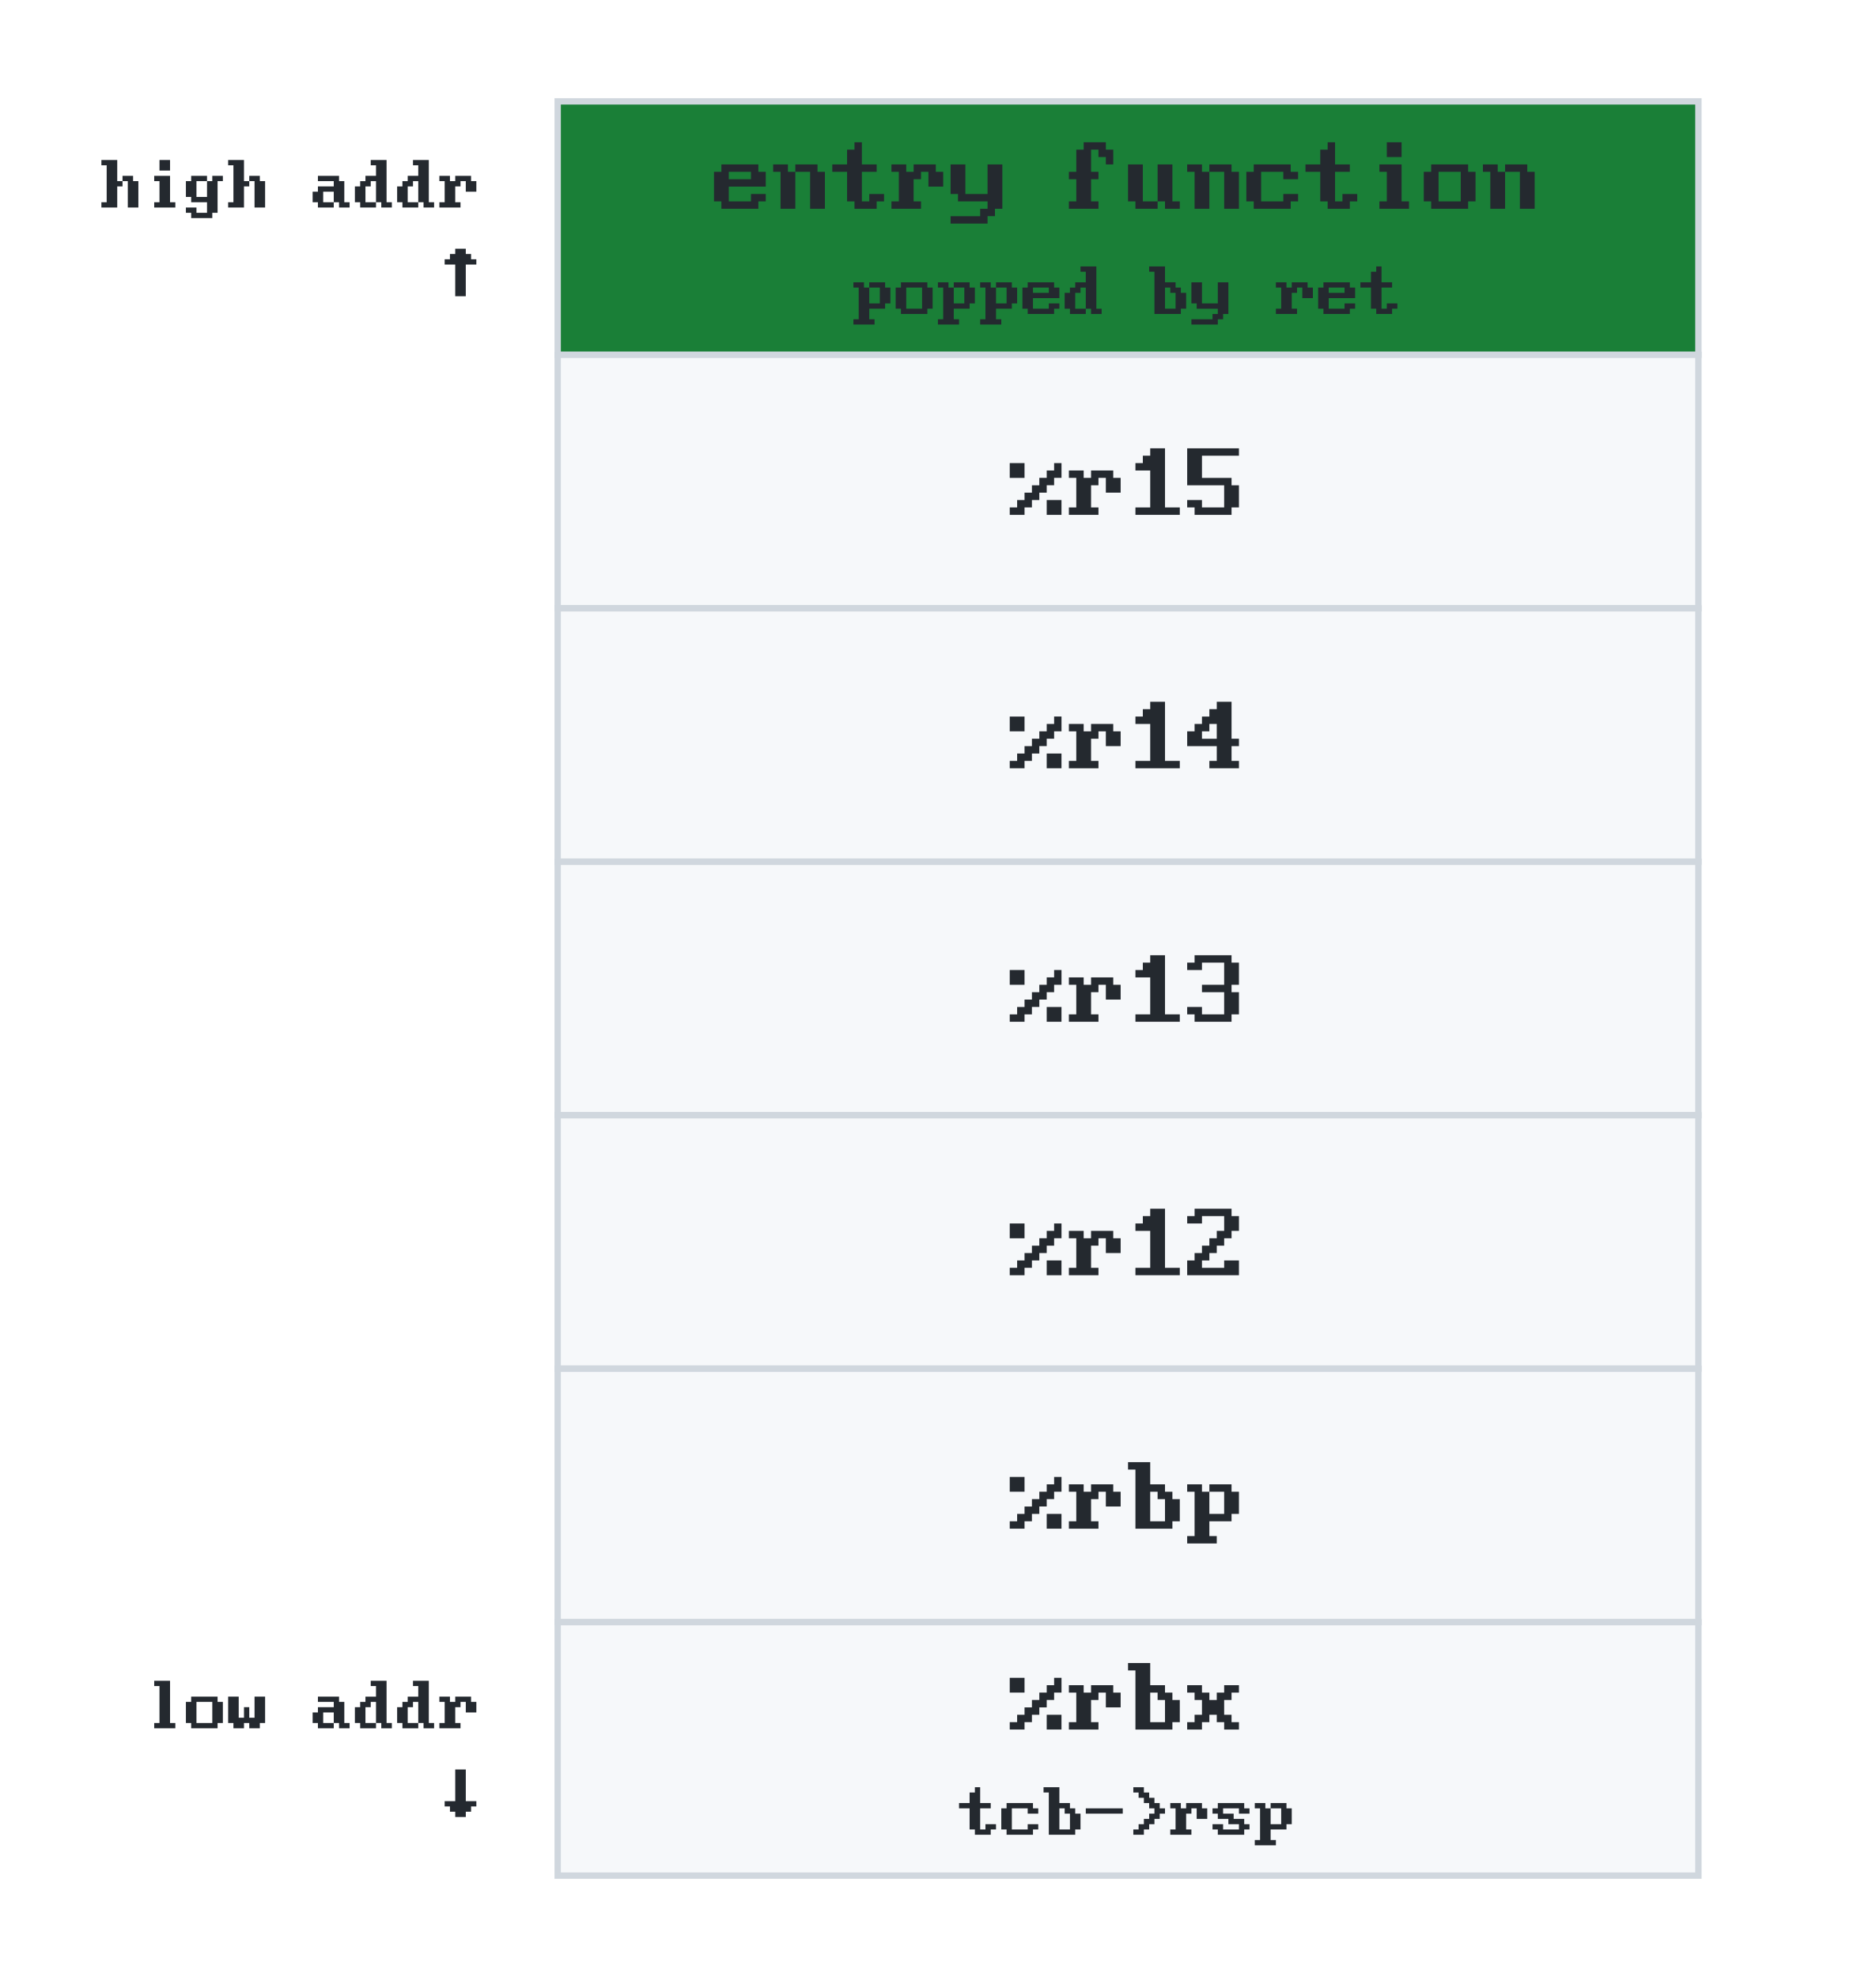
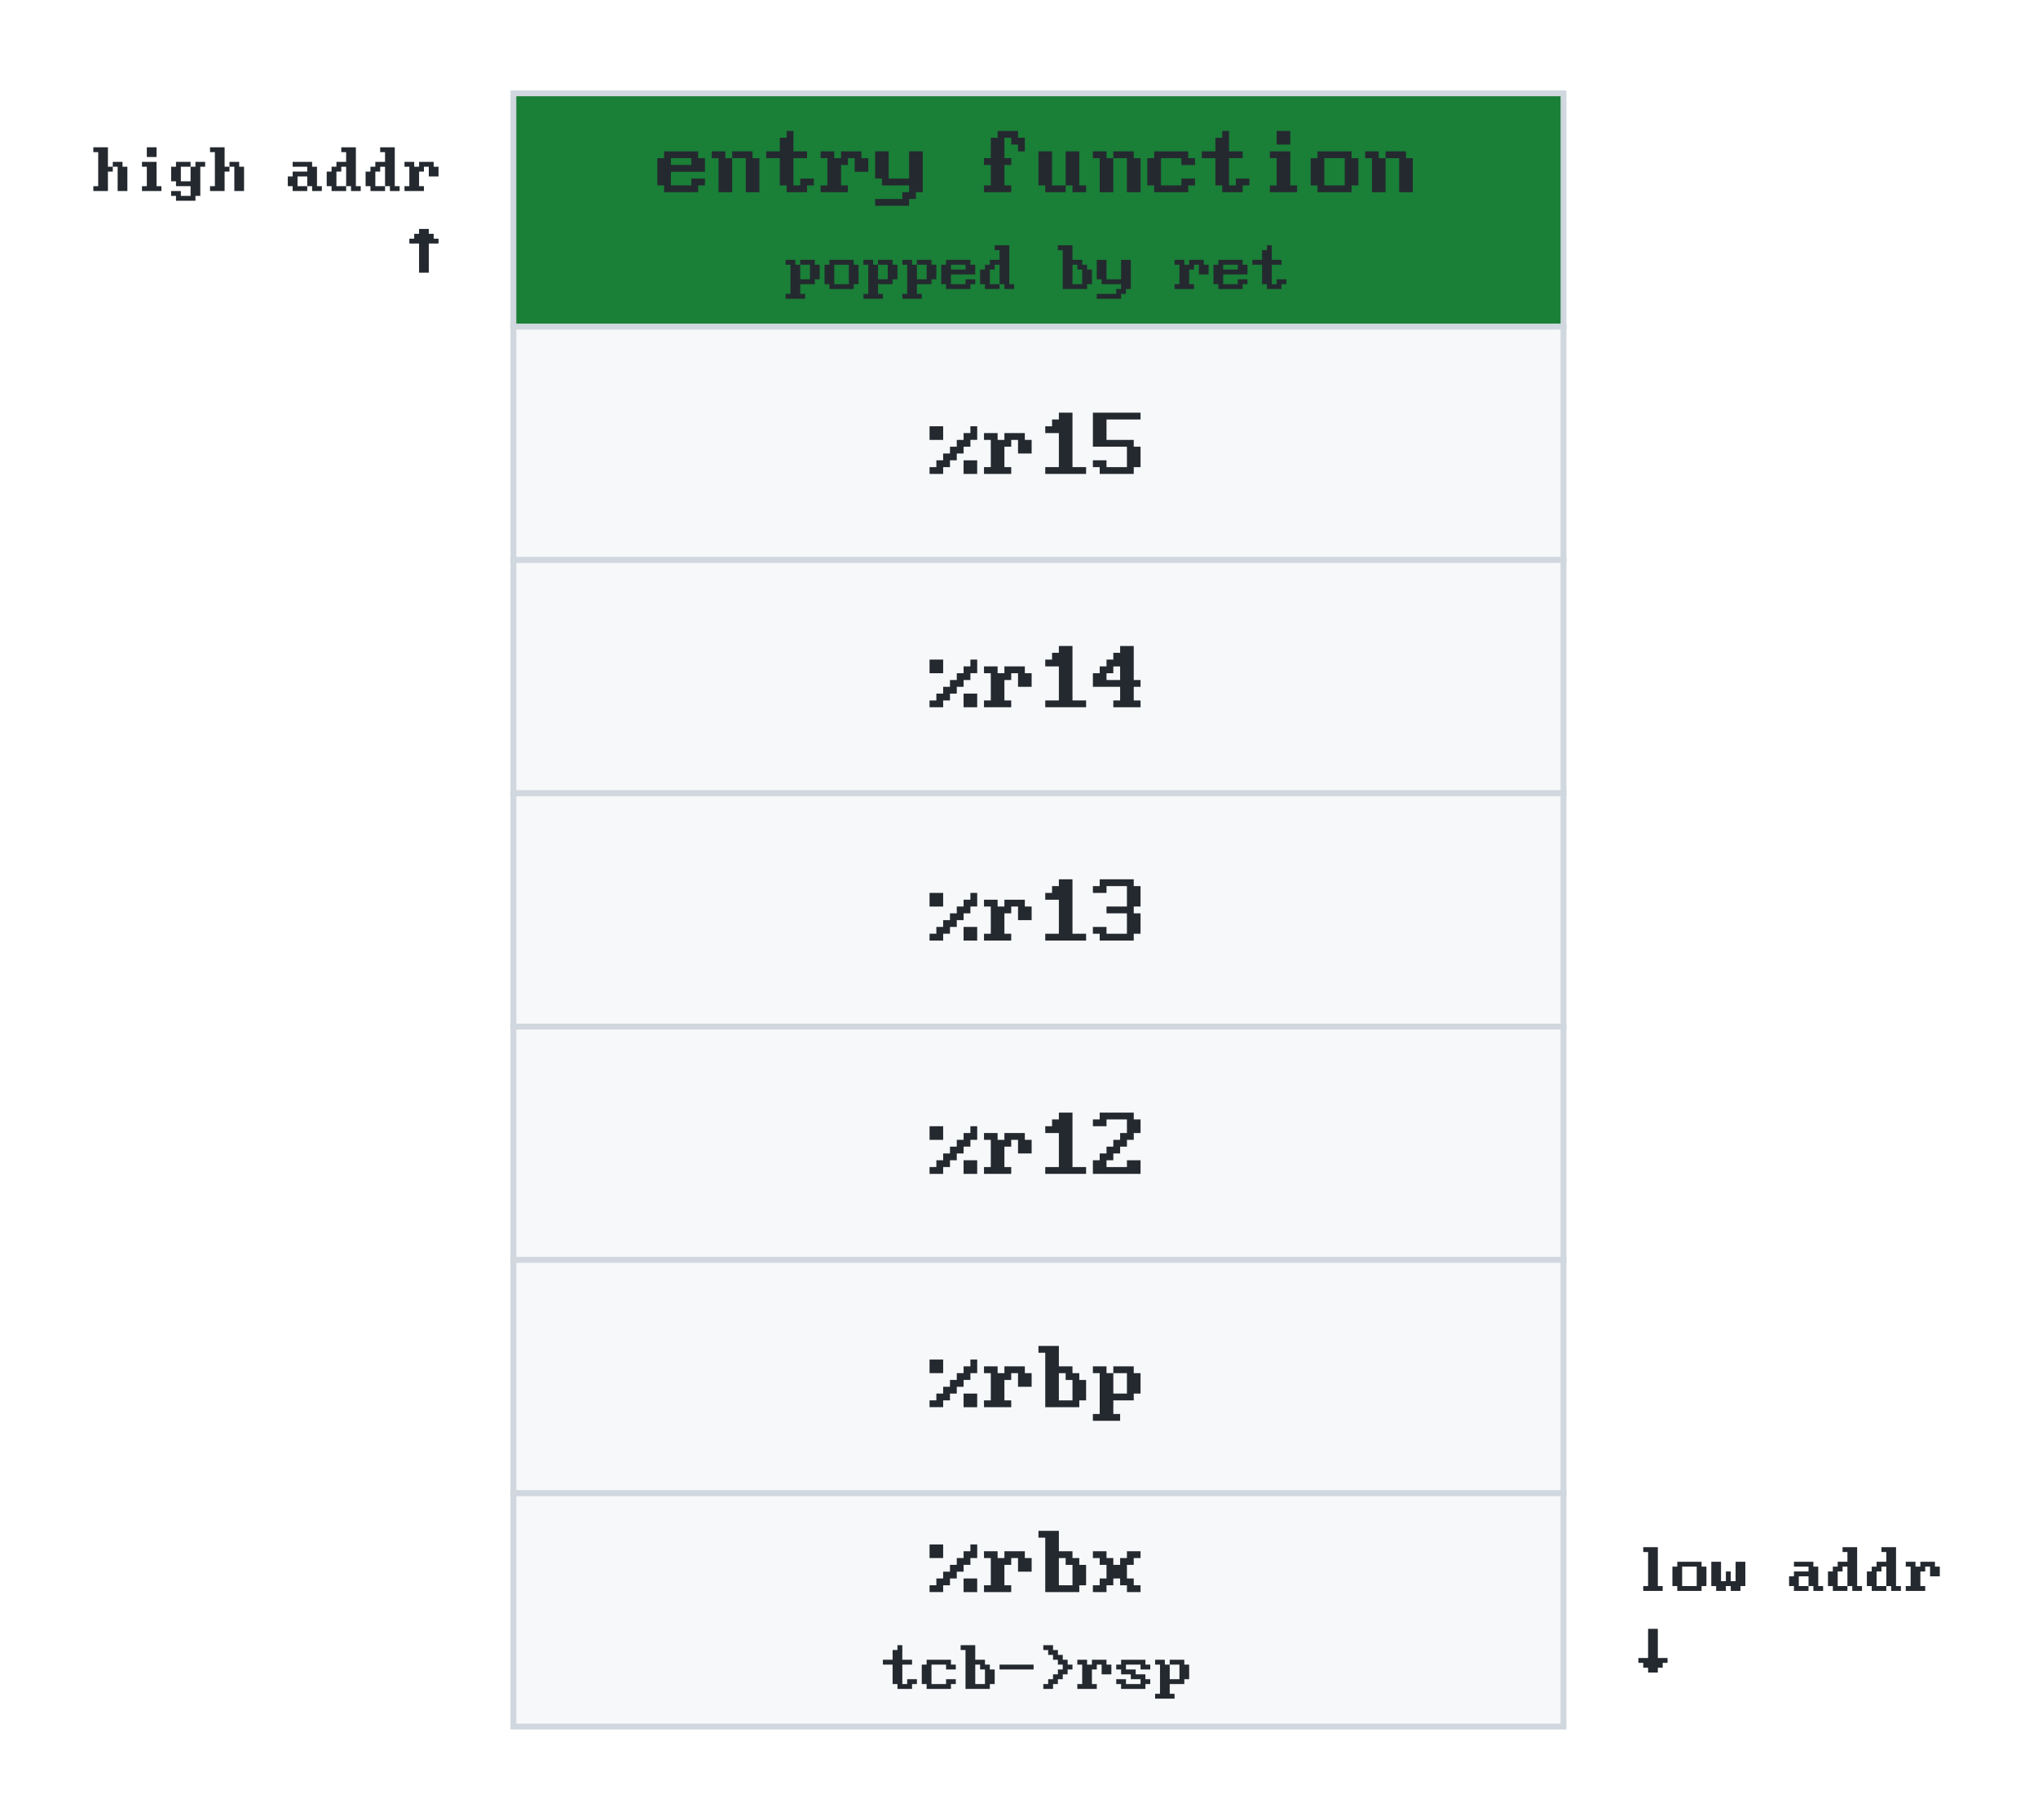
- <svg xmlns="http://www.w3.org/2000/svg" xmlns:xlink="http://www.w3.org/1999/xlink" class="typst-doc" viewBox="0 0 296 312" width="296pt" height="312pt">
+ <svg xmlns="http://www.w3.org/2000/svg" xmlns:xlink="http://www.w3.org/1999/xlink" class="typst-doc" viewBox="0 0 349.333 312" width="349.333pt" height="312pt">
  <g>
    <g class="typst-group">
      <g>
        <g class="typst-text" transform="matrix(1 0 0 -1 16 32.75)">
          <use xlink:href="#g8C15F01BCFB7D154E36E9EA07BA62C7C" x="0" y="0" fill="#24292f" fill-rule="nonzero" />
          <use xlink:href="#g592AC7E10F885025BB79F8C3156372EB" x="6.667" y="0" fill="#24292f" fill-rule="nonzero" />
          <use xlink:href="#g20F784D6656AF77B79329B477BD60B00" x="13.333" y="0" fill="#24292f" fill-rule="nonzero" />
          <use xlink:href="#g8C15F01BCFB7D154E36E9EA07BA62C7C" x="20" y="0" fill="#24292f" fill-rule="nonzero" />
          <use xlink:href="#g493AD34C2264C5DFC265B6B60A4606BF" x="33.333" y="0" fill="#24292f" fill-rule="nonzero" />
          <use xlink:href="#g3AE8606C6E1D8AF31D92DA0FF7C34926" x="40" y="0" fill="#24292f" fill-rule="nonzero" />
          <use xlink:href="#g3AE8606C6E1D8AF31D92DA0FF7C34926" x="46.667" y="0" fill="#24292f" fill-rule="nonzero" />
          <use xlink:href="#g7769AABED4934FACB2AA118D75D4933A" x="53.333" y="0" fill="#24292f" fill-rule="nonzero" />
        </g>
        <g class="typst-text" transform="matrix(1 0 0 -1 69.33333 46.75)">
          <use xlink:href="#gD60A8ECEE4A3536306B9DC0E0A1C459E" x="0" y="0" fill="#24292f" fill-rule="nonzero" />
        </g>
        <path class="typst-shape" fill="#1a7f37" fill-rule="nonzero" stroke="#d0d7de" stroke-width="1" stroke-linecap="butt" stroke-linejoin="miter" stroke-miterlimit="4" transform="matrix(1 0 0 1 88 16)" d="M 0 0v 40 h 180 v -40 Z " />
        <g class="typst-text" transform="matrix(1 0 0 -1 112.6667 32.95)">
          <use xlink:href="#g91E8BDFB13DC5CC27F7FA635D859F618" x="0" y="0" fill="#24292f" fill-rule="nonzero" />
          <use xlink:href="#g42178610C96C37130842B8EFA86974BE" x="9.333" y="0" fill="#24292f" fill-rule="nonzero" />
          <use xlink:href="#g17128DC925FD840645B4F1835B0245E0" x="18.667" y="0" fill="#24292f" fill-rule="nonzero" />
          <use xlink:href="#g5D52FC5AEA62DAAC7F7244E0492F308D" x="28" y="0" fill="#24292f" fill-rule="nonzero" />
          <use xlink:href="#g29A4D0C5A0BAD80C0184C454029E341F" x="37.333" y="0" fill="#24292f" fill-rule="nonzero" />
          <use xlink:href="#gA616D9181F0B5B25BC8DEF42A2EA01DC" x="56" y="0" fill="#24292f" fill-rule="nonzero" />
          <use xlink:href="#g92444CC742C109AA39049C07D6E14945" x="65.333" y="0" fill="#24292f" fill-rule="nonzero" />
          <use xlink:href="#g42178610C96C37130842B8EFA86974BE" x="74.667" y="0" fill="#24292f" fill-rule="nonzero" />
          <use xlink:href="#g6A1B79DF8BD7BB8448207A024A3A4C83" x="84" y="0" fill="#24292f" fill-rule="nonzero" />
          <use xlink:href="#g17128DC925FD840645B4F1835B0245E0" x="93.333" y="0" fill="#24292f" fill-rule="nonzero" />
          <use xlink:href="#g92D16F4A554C18D99718355F55FD19AB" x="102.667" y="0" fill="#24292f" fill-rule="nonzero" />
          <use xlink:href="#g7E46E3C9FA9DC61B6697E6C0870D8E9D" x="112" y="0" fill="#24292f" fill-rule="nonzero" />
          <use xlink:href="#g42178610C96C37130842B8EFA86974BE" x="121.333" y="0" fill="#24292f" fill-rule="nonzero" />
        </g>
        <g class="typst-text" transform="matrix(1 0 0 -1 134.6667 49.55)">
          <use xlink:href="#g91DDB194E863B5FBFCD3BC84E5C0237C" x="0" y="0" fill="#24292f" fill-rule="nonzero" />
          <use xlink:href="#g2C52D09012E12039B7ECF0BDCF58AC1B" x="6.667" y="0" fill="#24292f" fill-rule="nonzero" />
          <use xlink:href="#g91DDB194E863B5FBFCD3BC84E5C0237C" x="13.333" y="0" fill="#24292f" fill-rule="nonzero" />
          <use xlink:href="#g91DDB194E863B5FBFCD3BC84E5C0237C" x="20" y="0" fill="#24292f" fill-rule="nonzero" />
          <use xlink:href="#g471ACC1A246684B42B55DF8C1DB6DA98" x="26.667" y="0" fill="#24292f" fill-rule="nonzero" />
          <use xlink:href="#g3AE8606C6E1D8AF31D92DA0FF7C34926" x="33.333" y="0" fill="#24292f" fill-rule="nonzero" />
          <use xlink:href="#gBE56F15A7763E681CF0FEB3727E8FA87" x="46.667" y="0" fill="#24292f" fill-rule="nonzero" />
          <use xlink:href="#gE77ABB4AA33E1E01AE1AA9F58BF4266E" x="53.333" y="0" fill="#24292f" fill-rule="nonzero" />
          <use xlink:href="#g7769AABED4934FACB2AA118D75D4933A" x="66.667" y="0" fill="#24292f" fill-rule="nonzero" />
          <use xlink:href="#g471ACC1A246684B42B55DF8C1DB6DA98" x="73.333" y="0" fill="#24292f" fill-rule="nonzero" />
          <use xlink:href="#g670E35F5041C5D59E460C07EFF663B48" x="80" y="0" fill="#24292f" fill-rule="nonzero" />
        </g>
        <g class="typst-group">
          <g>
            <path class="typst-shape" fill="#f6f8fa" fill-rule="nonzero" stroke="#d0d7de" stroke-width="1" stroke-linecap="butt" stroke-linejoin="miter" stroke-miterlimit="4" transform="matrix(1 0 0 1 88 56)" d="M 0 0v 40 h 180 v -40 Z " />
            <g class="typst-text" transform="matrix(1 0 0 -1 159.3333 81.25)">
              <use xlink:href="#g20D2E65A8E9C59F805D9160AA349A0F6" x="0" y="0" fill="#24292f" fill-rule="nonzero" />
              <use xlink:href="#g5D52FC5AEA62DAAC7F7244E0492F308D" x="9.333" y="0" fill="#24292f" fill-rule="nonzero" />
              <use xlink:href="#gF7D4DC46A9A84624A1C06292A58F8F8A" x="18.667" y="0" fill="#24292f" fill-rule="nonzero" />
              <use xlink:href="#gBCEB2A3AEDF2DD4B918DE97676070F8A" x="28" y="0" fill="#24292f" fill-rule="nonzero" />
            </g>
          </g>
        </g>
        <g class="typst-group">
          <g>
            <path class="typst-shape" fill="#f6f8fa" fill-rule="nonzero" stroke="#d0d7de" stroke-width="1" stroke-linecap="butt" stroke-linejoin="miter" stroke-miterlimit="4" transform="matrix(1 0 0 1 88 96)" d="M 0 0v 40 h 180 v -40 Z " />
            <g class="typst-text" transform="matrix(1 0 0 -1 159.3333 121.25)">
              <use xlink:href="#g20D2E65A8E9C59F805D9160AA349A0F6" x="0" y="0" fill="#24292f" fill-rule="nonzero" />
              <use xlink:href="#g5D52FC5AEA62DAAC7F7244E0492F308D" x="9.333" y="0" fill="#24292f" fill-rule="nonzero" />
              <use xlink:href="#gF7D4DC46A9A84624A1C06292A58F8F8A" x="18.667" y="0" fill="#24292f" fill-rule="nonzero" />
              <use xlink:href="#gE3C363E3D5CF17C5BA16F8E2C9C2826B" x="28" y="0" fill="#24292f" fill-rule="nonzero" />
            </g>
          </g>
        </g>
        <g class="typst-group">
          <g>
            <path class="typst-shape" fill="#f6f8fa" fill-rule="nonzero" stroke="#d0d7de" stroke-width="1" stroke-linecap="butt" stroke-linejoin="miter" stroke-miterlimit="4" transform="matrix(1 0 0 1 88 136)" d="M 0 0v 40 h 180 v -40 Z " />
            <g class="typst-text" transform="matrix(1 0 0 -1 159.3333 161.25)">
              <use xlink:href="#g20D2E65A8E9C59F805D9160AA349A0F6" x="0" y="0" fill="#24292f" fill-rule="nonzero" />
              <use xlink:href="#g5D52FC5AEA62DAAC7F7244E0492F308D" x="9.333" y="0" fill="#24292f" fill-rule="nonzero" />
              <use xlink:href="#gF7D4DC46A9A84624A1C06292A58F8F8A" x="18.667" y="0" fill="#24292f" fill-rule="nonzero" />
              <use xlink:href="#gECEC6FDBF0DF2FE71855280C1768F73" x="28" y="0" fill="#24292f" fill-rule="nonzero" />
            </g>
          </g>
        </g>
        <g class="typst-group">
          <g>
            <path class="typst-shape" fill="#f6f8fa" fill-rule="nonzero" stroke="#d0d7de" stroke-width="1" stroke-linecap="butt" stroke-linejoin="miter" stroke-miterlimit="4" transform="matrix(1 0 0 1 88 176)" d="M 0 0v 40 h 180 v -40 Z " />
            <g class="typst-text" transform="matrix(1 0 0 -1 159.3333 201.25)">
              <use xlink:href="#g20D2E65A8E9C59F805D9160AA349A0F6" x="0" y="0" fill="#24292f" fill-rule="nonzero" />
              <use xlink:href="#g5D52FC5AEA62DAAC7F7244E0492F308D" x="9.333" y="0" fill="#24292f" fill-rule="nonzero" />
              <use xlink:href="#gF7D4DC46A9A84624A1C06292A58F8F8A" x="18.667" y="0" fill="#24292f" fill-rule="nonzero" />
              <use xlink:href="#g7BC38CB7962394FA0052F2500D2B4352" x="28" y="0" fill="#24292f" fill-rule="nonzero" />
            </g>
          </g>
        </g>
        <g class="typst-group">
          <g>
            <path class="typst-shape" fill="#f6f8fa" fill-rule="nonzero" stroke="#d0d7de" stroke-width="1" stroke-linecap="butt" stroke-linejoin="miter" stroke-miterlimit="4" transform="matrix(1 0 0 1 88 216)" d="M 0 0v 40 h 180 v -40 Z " />
            <g class="typst-text" transform="matrix(1 0 0 -1 159.3333 241.25)">
              <use xlink:href="#g20D2E65A8E9C59F805D9160AA349A0F6" x="0" y="0" fill="#24292f" fill-rule="nonzero" />
              <use xlink:href="#g5D52FC5AEA62DAAC7F7244E0492F308D" x="9.333" y="0" fill="#24292f" fill-rule="nonzero" />
              <use xlink:href="#g84B980FE9700E68074725196FE201B23" x="18.667" y="0" fill="#24292f" fill-rule="nonzero" />
              <use xlink:href="#gCF5BB21970CF4736E00452CDE75A23F6" x="28" y="0" fill="#24292f" fill-rule="nonzero" />
            </g>
          </g>
        </g>
        <g class="typst-group">
          <g>
-             <g class="typst-text" transform="matrix(1 0 0 -1 22.66667 272.75)">
-               <use xlink:href="#gF73006EE378FFE8ABD7F678B4C8F245D" x="0" y="0" fill="#24292f" fill-rule="nonzero" />
-               <use xlink:href="#g2C52D09012E12039B7ECF0BDCF58AC1B" x="6.667" y="0" fill="#24292f" fill-rule="nonzero" />
-               <use xlink:href="#g6BFD4B06D287ACFF7F57D3FD1D6045A1" x="13.333" y="0" fill="#24292f" fill-rule="nonzero" />
-               <use xlink:href="#g493AD34C2264C5DFC265B6B60A4606BF" x="26.667" y="0" fill="#24292f" fill-rule="nonzero" />
-               <use xlink:href="#g3AE8606C6E1D8AF31D92DA0FF7C34926" x="33.333" y="0" fill="#24292f" fill-rule="nonzero" />
-               <use xlink:href="#g3AE8606C6E1D8AF31D92DA0FF7C34926" x="40" y="0" fill="#24292f" fill-rule="nonzero" />
-               <use xlink:href="#g7769AABED4934FACB2AA118D75D4933A" x="46.667" y="0" fill="#24292f" fill-rule="nonzero" />
-             </g>
-             <g class="typst-text" transform="matrix(1 0 0 -1 69.33333 286.75)">
-               <use xlink:href="#g408F327B9E11D2408DEB4409F19BA572" x="0" y="0" fill="#24292f" fill-rule="nonzero" />
-             </g>
            <path class="typst-shape" fill="#f6f8fa" fill-rule="nonzero" stroke="#d0d7de" stroke-width="1" stroke-linecap="butt" stroke-linejoin="miter" stroke-miterlimit="4" transform="matrix(1 0 0 1 88 256)" d="M 0 0v 40 h 180 v -40 Z " />
            <g class="typst-text" transform="matrix(1 0 0 -1 159.3333 272.95)">
              <use xlink:href="#g20D2E65A8E9C59F805D9160AA349A0F6" x="0" y="0" fill="#24292f" fill-rule="nonzero" />
              <use xlink:href="#g5D52FC5AEA62DAAC7F7244E0492F308D" x="9.333" y="0" fill="#24292f" fill-rule="nonzero" />
              <use xlink:href="#g84B980FE9700E68074725196FE201B23" x="18.667" y="0" fill="#24292f" fill-rule="nonzero" />
              <use xlink:href="#g8E13DA350357F5A01CE6B0D0002D3D75" x="28" y="0" fill="#24292f" fill-rule="nonzero" />
            </g>
            <g class="typst-text" transform="matrix(1 0 0 -1 151.3333 289.55)">
              <use xlink:href="#g670E35F5041C5D59E460C07EFF663B48" x="0" y="0" fill="#24292f" fill-rule="nonzero" />
              <use xlink:href="#g4CCDC4C6515D309A3BB86239AC5EC5F2" x="6.667" y="0" fill="#24292f" fill-rule="nonzero" />
              <use xlink:href="#gBE56F15A7763E681CF0FEB3727E8FA87" x="13.333" y="0" fill="#24292f" fill-rule="nonzero" />
              <use xlink:href="#g4AA512096B5498FD510CAC448BD73158" x="20" y="0" fill="#24292f" fill-rule="nonzero" />
              <use xlink:href="#gE2B2E00D277FE02CD0E4B61C6A1BF18" x="26.667" y="0" fill="#24292f" fill-rule="nonzero" />
              <use xlink:href="#g7769AABED4934FACB2AA118D75D4933A" x="33.333" y="0" fill="#24292f" fill-rule="nonzero" />
              <use xlink:href="#gA384E0B7497386BD2AC02E423DA2FE15" x="40" y="0" fill="#24292f" fill-rule="nonzero" />
              <use xlink:href="#g91DDB194E863B5FBFCD3BC84E5C0237C" x="46.667" y="0" fill="#24292f" fill-rule="nonzero" />
            </g>
+             <g class="typst-text" transform="matrix(1 0 0 -1 280 272.75)">
+               <use xlink:href="#gF73006EE378FFE8ABD7F678B4C8F245D" x="0" y="0" fill="#24292f" fill-rule="nonzero" />
+               <use xlink:href="#g2C52D09012E12039B7ECF0BDCF58AC1B" x="6.667" y="0" fill="#24292f" fill-rule="nonzero" />
+               <use xlink:href="#g6BFD4B06D287ACFF7F57D3FD1D6045A1" x="13.333" y="0" fill="#24292f" fill-rule="nonzero" />
+               <use xlink:href="#g493AD34C2264C5DFC265B6B60A4606BF" x="26.667" y="0" fill="#24292f" fill-rule="nonzero" />
+               <use xlink:href="#g3AE8606C6E1D8AF31D92DA0FF7C34926" x="33.333" y="0" fill="#24292f" fill-rule="nonzero" />
+               <use xlink:href="#g3AE8606C6E1D8AF31D92DA0FF7C34926" x="40" y="0" fill="#24292f" fill-rule="nonzero" />
+               <use xlink:href="#g7769AABED4934FACB2AA118D75D4933A" x="46.667" y="0" fill="#24292f" fill-rule="nonzero" />
+             </g>
+             <g class="typst-text" transform="matrix(1 0 0 -1 280 286.75)">
+               <use xlink:href="#g408F327B9E11D2408DEB4409F19BA572" x="0" y="0" fill="#24292f" fill-rule="nonzero" />
+             </g>
          </g>
        </g>
      </g>
    </g>
  </g>
  <defs id="glyph">
    <symbol id="g8C15F01BCFB7D154E36E9EA07BA62C7C" overflow="visible">
      <path d="M 0 0v 0.833 h 0.833 v 5.833 h -0.833 v 0.833 h 2.5 v -3.333 h 0.833 v -0.833 h -0.833 v -3.333 h -2.5 Z m 3.333 4.167 v 0.833 h 1.667 v -0.833 h 0.833 v -4.167 h -1.667 v 4.167 h -0.833 Z " />
    </symbol>
    <symbol id="g592AC7E10F885025BB79F8C3156372EB" overflow="visible">
      <path d="M 0 0m 1.667 0 v 0.833 h 0.833 v 3.333 h -0.833 v 0.833 h 2.5 v -4.167 h 0.833 v -0.833 h -3.333 Z m 0.833 5.833 v 1.667 h 1.667 v -1.667 h -1.667 Z " />
    </symbol>
    <symbol id="g20F784D6656AF77B79329B477BD60B00" overflow="visible">
      <path d="M 0 0m 0 -0.833 v 0.833 h 1.667 v -0.833 h 1.667 v 1.667 h -2.5 v 0.833 h -0.833 v 2.5 h 0.833 v 0.833 h 2.5 v -0.833 h -1.667 v -2.5 h 1.667 v 2.5 h 0.833 v 0.833 h 1.667 v -0.833 h -0.833 v -5 h -0.833 v -0.833 h -3.333 v 0.833 h -0.833 Z " />
    </symbol>
    <symbol id="g493AD34C2264C5DFC265B6B60A4606BF" overflow="visible">
      <path d="M 0 0m 0 0.833 v 1.667 h 0.833 v 0.833 h 2.5 v 0.833 h -2.5 v 0.833 h 3.333 v -0.833 h 0.833 v -3.333 h 0.833 v -0.833 h -1.667 v 0.833 h -0.833 v 1.667 h -1.667 v -1.667 h 1.667 v -0.833 h -2.5 v 0.833 h -0.833 Z " />
    </symbol>
    <symbol id="g3AE8606C6E1D8AF31D92DA0FF7C34926" overflow="visible">
      <path d="M 0 0m 0 0.833 v 2.5 h 0.833 v 0.833 h 0.833 v 0.833 h 1.667 v 1.667 h -0.833 v 0.833 h 2.5 v -6.667 h 0.833 v -0.833 h -1.667 v 0.833 h -0.833 v 3.333 h -0.833 v -0.833 h -0.833 v -2.5 h 1.667 v -0.833 h -2.5 v 0.833 h -0.833 Z " />
    </symbol>
    <symbol id="g7769AABED4934FACB2AA118D75D4933A" overflow="visible">
      <path d="M 0 0v 0.833 h 0.833 v 3.333 h -0.833 v 0.833 h 1.667 v -0.833 h 0.833 v 0.833 h 2.5 v -0.833 h 0.833 v -1.667 h -1.667 v 1.667 h -0.833 v -0.833 h -0.833 v -2.5 h 0.833 v -0.833 h -3.333 Z " />
    </symbol>
    <symbol id="gD60A8ECEE4A3536306B9DC0E0A1C459E" overflow="visible">
      <path d="M 0 0m 0.833 5 v 0.833 h 0.833 v 0.833 h 0.833 v 0.833 h 1.667 v -0.833 h 0.833 v -0.833 h 0.833 v -0.833 h -1.667 v -5 h -1.667 v 5 h -1.667 Z " />
    </symbol>
    <symbol id="g91E8BDFB13DC5CC27F7FA635D859F618" overflow="visible">
      <path d="M 0 0m 0 1.167 v 4.667 h 1.167 v 1.167 h 5.833 v -1.167 h 1.167 v -2.333 h -5.833 v -2.333 h 3.5 v 1.167 h 2.333 v -1.167 h -1.167 v -1.167 h -5.833 v 1.167 h -1.167 Z m 2.333 4.667 v -1.167 h 3.5 v 1.167 h -3.5 Z " />
    </symbol>
    <symbol id="g42178610C96C37130842B8EFA86974BE" overflow="visible">
      <path d="M 0 0m 0 5.833 v 1.167 h 2.333 v -1.167 h 1.167 v -5.833 h -2.333 v 5.833 h -1.167 Z m 3.5 0 v 1.167 h 3.5 v -1.167 h 1.167 v -5.833 h -2.333 v 5.833 h -2.333 Z " />
    </symbol>
    <symbol id="g17128DC925FD840645B4F1835B0245E0" overflow="visible">
      <path d="M 0 0m 0 5.833 v 1.167 h 2.333 v 2.333 h 1.167 v 1.167 h 1.167 v -3.5 h 2.333 v -1.167 h -2.333 v -4.667 h 1.167 v 1.167 h 2.333 v -1.167 h -1.167 v -1.167 h -3.5 v 1.167 h -1.167 v 4.667 h -2.333 Z " />
    </symbol>
    <symbol id="g5D52FC5AEA62DAAC7F7244E0492F308D" overflow="visible">
      <path d="M 0 0v 1.167 h 1.167 v 4.667 h -1.167 v 1.167 h 2.333 v -1.167 h 1.167 v 1.167 h 3.5 v -1.167 h 1.167 v -2.333 h -2.333 v 2.333 h -1.167 v -1.167 h -1.167 v -3.5 h 1.167 v -1.167 h -4.667 Z " />
    </symbol>
    <symbol id="g29A4D0C5A0BAD80C0184C454029E341F" overflow="visible">
      <path d="M 0 0m 0 -2.333 v 1.167 h 4.667 v 1.167 h 1.167 v 1.167 h -4.667 v 1.167 h -1.167 v 4.667 h 2.333 v -4.667 h 3.5 v 4.667 h 2.333 v -7 h -1.167 v -1.167 h -1.167 v -1.167 h -5.833 Z " />
    </symbol>
    <symbol id="gA616D9181F0B5B25BC8DEF42A2EA01DC" overflow="visible">
      <path d="M 0 0v 1.167 h 1.167 v 3.5 h -1.167 v 1.167 h 1.167 v 3.5 h 1.167 v 1.167 h 3.5 v -1.167 h 1.167 v -2.333 h -1.167 v 1.167 h -1.167 v 1.167 h -1.167 v -3.5 h 1.167 v -1.167 h -1.167 v -3.5 h 1.167 v -1.167 h -4.667 Z " />
    </symbol>
    <symbol id="g92444CC742C109AA39049C07D6E14945" overflow="visible">
      <path d="M 0 0m 0 1.167 v 5.833 h 2.333 v -5.833 h 2.333 v -1.167 h -3.5 v 1.167 h -1.167 Z m 4.667 0 v 5.833 h 2.333 v -5.833 h 1.167 v -1.167 h -2.333 v 1.167 h -1.167 Z " />
    </symbol>
    <symbol id="g6A1B79DF8BD7BB8448207A024A3A4C83" overflow="visible">
      <path d="M 0 0m 0 1.167 v 4.667 h 1.167 v 1.167 h 5.833 v -1.167 h 1.167 v -1.167 h -2.333 v 1.167 h -3.5 v -4.667 h 3.5 v 1.167 h 2.333 v -1.167 h -1.167 v -1.167 h -5.833 v 1.167 h -1.167 Z " />
    </symbol>
    <symbol id="g92D16F4A554C18D99718355F55FD19AB" overflow="visible">
      <path d="M 0 0m 2.333 0 v 1.167 h 1.167 v 4.667 h -1.167 v 1.167 h 3.5 v -5.833 h 1.167 v -1.167 h -4.667 Z m 1.167 8.167 v 2.333 h 2.333 v -2.333 h -2.333 Z " />
    </symbol>
    <symbol id="g7E46E3C9FA9DC61B6697E6C0870D8E9D" overflow="visible">
      <path d="M 0 0m 0 1.167 v 4.667 h 1.167 v 1.167 h 5.833 v -1.167 h 1.167 v -4.667 h -1.167 v -1.167 h -5.833 v 1.167 h -1.167 Z m 2.333 0 h 3.5 v 4.667 h -3.5 v -4.667 Z " />
    </symbol>
    <symbol id="g91DDB194E863B5FBFCD3BC84E5C0237C" overflow="visible">
      <path d="M 0 0m 0 -1.667 v 0.833 h 0.833 v 5 h -0.833 v 0.833 h 1.667 v -0.833 h 0.833 v -2.5 h 1.667 v 2.5 h -1.667 v 0.833 h 2.5 v -0.833 h 0.833 v -2.5 h -0.833 v -0.833 h -2.5 v -1.667 h 0.833 v -0.833 h -3.333 Z " />
    </symbol>
    <symbol id="g2C52D09012E12039B7ECF0BDCF58AC1B" overflow="visible">
      <path d="M 0 0m 0 0.833 v 3.333 h 0.833 v 0.833 h 4.167 v -0.833 h 0.833 v -3.333 h -0.833 v -0.833 h -4.167 v 0.833 h -0.833 Z m 1.667 0 h 2.5 v 3.333 h -2.5 v -3.333 Z " />
    </symbol>
    <symbol id="g471ACC1A246684B42B55DF8C1DB6DA98" overflow="visible">
      <path d="M 0 0m 0 0.833 v 3.333 h 0.833 v 0.833 h 4.167 v -0.833 h 0.833 v -1.667 h -4.167 v -1.667 h 2.5 v 0.833 h 1.667 v -0.833 h -0.833 v -0.833 h -4.167 v 0.833 h -0.833 Z m 1.667 3.333 v -0.833 h 2.5 v 0.833 h -2.5 Z " />
    </symbol>
    <symbol id="gBE56F15A7763E681CF0FEB3727E8FA87" overflow="visible">
      <path d="M 0 0m 0 6.667 v 0.833 h 2.5 v -2.5 h 1.667 v -0.833 h 0.833 v -0.833 h 0.833 v -2.5 h -0.833 v -0.833 h -4.167 v 6.667 h -0.833 Z m 2.5 -5.833 h 1.667 v 2.5 h -0.833 v 0.833 h -0.833 v -3.333 Z " />
    </symbol>
    <symbol id="gE77ABB4AA33E1E01AE1AA9F58BF4266E" overflow="visible">
      <path d="M 0 0m 0 -1.667 v 0.833 h 3.333 v 0.833 h 0.833 v 0.833 h -3.333 v 0.833 h -0.833 v 3.333 h 1.667 v -3.333 h 2.5 v 3.333 h 1.667 v -5 h -0.833 v -0.833 h -0.833 v -0.833 h -4.167 Z " />
    </symbol>
    <symbol id="g670E35F5041C5D59E460C07EFF663B48" overflow="visible">
      <path d="M 0 0m 0 4.167 v 0.833 h 1.667 v 1.667 h 0.833 v 0.833 h 0.833 v -2.5 h 1.667 v -0.833 h -1.667 v -3.333 h 0.833 v 0.833 h 1.667 v -0.833 h -0.833 v -0.833 h -2.5 v 0.833 h -0.833 v 3.333 h -1.667 Z " />
    </symbol>
    <symbol id="g20D2E65A8E9C59F805D9160AA349A0F6" overflow="visible">
      <path d="M 0 0v 1.167 h 1.167 v 1.167 h 1.167 v 1.167 h 1.167 v 1.167 h 1.167 v 1.167 h 1.167 v 1.167 h 1.167 v 1.167 h 1.167 v -2.333 h -1.167 v -1.167 h -1.167 v -1.167 h -1.167 v -1.167 h -1.167 v -1.167 h -1.167 v -1.167 h -2.333 Z m 0 5.833 v 2.333 h 2.333 v -2.333 h -2.333 Z m 5.833 -3.5 h 2.333 v -2.333 h -2.333 v 2.333 Z " />
    </symbol>
    <symbol id="gF7D4DC46A9A84624A1C06292A58F8F8A" overflow="visible">
      <path d="M 0 0m 1.167 0 v 1.167 h 2.333 v 5.833 h -2.333 v 1.167 h 1.167 v 1.167 h 1.167 v 1.167 h 2.333 v -9.333 h 2.333 v -1.167 h -7 Z " />
    </symbol>
    <symbol id="gBCEB2A3AEDF2DD4B918DE97676070F8A" overflow="visible">
      <path d="M 0 0m 0 1.167 v 1.167 h 2.333 v -1.167 h 3.5 v 3.5 h -5.833 v 5.833 h 8.167 v -1.167 h -5.833 v -3.5 h 4.667 v -1.167 h 1.167 v -3.5 h -1.167 v -1.167 h -5.833 v 1.167 h -1.167 Z " />
    </symbol>
    <symbol id="gE3C363E3D5CF17C5BA16F8E2C9C2826B" overflow="visible">
      <path d="M 0 0m 0 5.833 h 1.167 v 1.167 h 1.167 v 1.167 h 1.167 v 1.167 h 1.167 v 1.167 h 2.333 v -5.833 h 1.167 v -1.167 h -1.167 v -2.333 h 1.167 v -1.167 h -4.667 v 1.167 h 1.167 v 2.333 h -4.667 v 2.333 Z m 2.333 0 v -1.167 h 2.333 v 2.333 h -1.167 v -1.167 h -1.167 Z " />
    </symbol>
    <symbol id="gECEC6FDBF0DF2FE71855280C1768F73" overflow="visible">
      <path d="M 0 0m 0 1.167 v 1.167 h 2.333 v -1.167 h 3.5 v 3.5 h -3.5 v 1.167 h 3.5 v 3.5 h -3.5 v -1.167 h -2.333 v 1.167 h 1.167 v 1.167 h 5.833 v -1.167 h 1.167 v -3.5 h -1.167 v -1.167 h 1.167 v -3.5 h -1.167 v -1.167 h -5.833 v 1.167 h -1.167 Z " />
    </symbol>
    <symbol id="g7BC38CB7962394FA0052F2500D2B4352" overflow="visible">
      <path d="M 0 0m 0 2.333 h 1.167 v 1.167 h 1.167 v 1.167 h 1.167 v 1.167 h 1.167 v 1.167 h 1.167 v 2.333 h -3.5 v -1.167 h -2.333 v 1.167 h 1.167 v 1.167 h 5.833 v -1.167 h 1.167 v -2.333 h -1.167 v -1.167 h -1.167 v -1.167 h -1.167 v -1.167 h -1.167 v -1.167 h -1.167 v -1.167 h 3.5 v 1.167 h 2.333 v -2.333 h -8.167 v 2.333 Z " />
    </symbol>
    <symbol id="g84B980FE9700E68074725196FE201B23" overflow="visible">
      <path d="M 0 0m 0 9.333 v 1.167 h 3.5 v -3.5 h 2.333 v -1.167 h 1.167 v -1.167 h 1.167 v -3.5 h -1.167 v -1.167 h -5.833 v 9.333 h -1.167 Z m 3.5 -8.167 h 2.333 v 3.5 h -1.167 v 1.167 h -1.167 v -4.667 Z " />
    </symbol>
    <symbol id="gCF5BB21970CF4736E00452CDE75A23F6" overflow="visible">
      <path d="M 0 0m 0 -2.333 v 1.167 h 1.167 v 7 h -1.167 v 1.167 h 2.333 v -1.167 h 1.167 v -3.5 h 2.333 v 3.5 h -2.333 v 1.167 h 3.5 v -1.167 h 1.167 v -3.5 h -1.167 v -1.167 h -3.5 v -2.333 h 1.167 v -1.167 h -4.667 Z " />
    </symbol>
+     <symbol id="g8E13DA350357F5A01CE6B0D0002D3D75" overflow="visible">
+       <path d="M 0 0v 1.167 h 1.167 v 1.167 h 1.167 v 2.333 h -1.167 v 1.167 h -1.167 v 1.167 h 2.333 v -1.167 h 1.167 v -1.167 h 1.167 v 1.167 h 1.167 v 1.167 h 2.333 v -1.167 h -1.167 v -1.167 h -1.167 v -2.333 h 1.167 v -1.167 h 1.167 v -1.167 h -2.333 v 1.167 h -1.167 v 1.167 h -1.167 v -1.167 h -1.167 v -1.167 h -2.333 Z " />
+     </symbol>
+     <symbol id="g4CCDC4C6515D309A3BB86239AC5EC5F2" overflow="visible">
+       <path d="M 0 0m 0 0.833 v 3.333 h 0.833 v 0.833 h 4.167 v -0.833 h 0.833 v -0.833 h -1.667 v 0.833 h -2.5 v -3.333 h 2.5 v 0.833 h 1.667 v -0.833 h -0.833 v -0.833 h -4.167 v 0.833 h -0.833 Z " />
+     </symbol>
+     <symbol id="g4AA512096B5498FD510CAC448BD73158" overflow="visible">
+       <path d="M 0 0m 0 3.333 v 0.833 h 5.833 v -0.833 h -5.833 Z " />
+     </symbol>
+     <symbol id="gE2B2E00D277FE02CD0E4B61C6A1BF18" overflow="visible">
+       <path d="M 0 0m 1.667 0.833 v 0.833 h 0.833 v 0.833 h 0.833 v 0.833 h 0.833 v 0.833 h -0.833 v 0.833 h -0.833 v 0.833 h -0.833 v 0.833 h -0.833 v 0.833 h 1.667 v -0.833 h 0.833 v -0.833 h 0.833 v -0.833 h 0.833 v -0.833 h 0.833 v -0.833 h -0.833 v -0.833 h -0.833 v -0.833 h -0.833 v -0.833 h -0.833 v -0.833 h -1.667 v 0.833 h 0.833 Z " />
+     </symbol>
+     <symbol id="gA384E0B7497386BD2AC02E423DA2FE15" overflow="visible">
+       <path d="M 0 0m 0 0.833 v 0.833 h 1.667 v -0.833 h 2.5 v 0.833 h -1.667 v 0.833 h -1.667 v 0.833 h -0.833 v 0.833 h 0.833 v 0.833 h 4.167 v -0.833 h 0.833 v -0.833 h -1.667 v 0.833 h -2.5 v -0.833 h 1.667 v -0.833 h 1.667 v -0.833 h 0.833 v -0.833 h -0.833 v -0.833 h -4.167 v 0.833 h -0.833 Z " />
+     </symbol>
    <symbol id="gF73006EE378FFE8ABD7F678B4C8F245D" overflow="visible">
      <path d="M 0 0m 4.167 0.833 h 0.833 v -0.833 h -3.333 v 0.833 h 0.833 v 5.833 h -0.833 v 0.833 h 2.5 v -6.667 Z " />
    </symbol>
    <symbol id="g6BFD4B06D287ACFF7F57D3FD1D6045A1" overflow="visible">
      <path d="M 0 0m 0 0.833 v 4.167 h 1.667 v -3.333 h 0.833 v 1.667 h 0.833 v -1.667 h 0.833 v 3.333 h 1.667 v -4.167 h -0.833 v -0.833 h -1.667 v 0.833 h -0.833 v -0.833 h -1.667 v 0.833 h -0.833 Z " />
    </symbol>
    <symbol id="g408F327B9E11D2408DEB4409F19BA572" overflow="visible">
      <path d="M 0 0m 0.833 1.667 v 0.833 h 1.667 v 5 h 1.667 v -5 h 1.667 v -0.833 h -0.833 v -0.833 h -0.833 v -0.833 h -1.667 v 0.833 h -0.833 v 0.833 h -0.833 Z " />
    </symbol>
-     <symbol id="g8E13DA350357F5A01CE6B0D0002D3D75" overflow="visible">
-       <path d="M 0 0v 1.167 h 1.167 v 1.167 h 1.167 v 2.333 h -1.167 v 1.167 h -1.167 v 1.167 h 2.333 v -1.167 h 1.167 v -1.167 h 1.167 v 1.167 h 1.167 v 1.167 h 2.333 v -1.167 h -1.167 v -1.167 h -1.167 v -2.333 h 1.167 v -1.167 h 1.167 v -1.167 h -2.333 v 1.167 h -1.167 v 1.167 h -1.167 v -1.167 h -1.167 v -1.167 h -2.333 Z " />
-     </symbol>
-     <symbol id="g4CCDC4C6515D309A3BB86239AC5EC5F2" overflow="visible">
-       <path d="M 0 0m 0 0.833 v 3.333 h 0.833 v 0.833 h 4.167 v -0.833 h 0.833 v -0.833 h -1.667 v 0.833 h -2.5 v -3.333 h 2.5 v 0.833 h 1.667 v -0.833 h -0.833 v -0.833 h -4.167 v 0.833 h -0.833 Z " />
-     </symbol>
-     <symbol id="g4AA512096B5498FD510CAC448BD73158" overflow="visible">
-       <path d="M 0 0m 0 3.333 v 0.833 h 5.833 v -0.833 h -5.833 Z " />
-     </symbol>
-     <symbol id="gE2B2E00D277FE02CD0E4B61C6A1BF18" overflow="visible">
-       <path d="M 0 0m 1.667 0.833 v 0.833 h 0.833 v 0.833 h 0.833 v 0.833 h 0.833 v 0.833 h -0.833 v 0.833 h -0.833 v 0.833 h -0.833 v 0.833 h -0.833 v 0.833 h 1.667 v -0.833 h 0.833 v -0.833 h 0.833 v -0.833 h 0.833 v -0.833 h 0.833 v -0.833 h -0.833 v -0.833 h -0.833 v -0.833 h -0.833 v -0.833 h -0.833 v -0.833 h -1.667 v 0.833 h 0.833 Z " />
-     </symbol>
-     <symbol id="gA384E0B7497386BD2AC02E423DA2FE15" overflow="visible">
-       <path d="M 0 0m 0 0.833 v 0.833 h 1.667 v -0.833 h 2.5 v 0.833 h -1.667 v 0.833 h -1.667 v 0.833 h -0.833 v 0.833 h 0.833 v 0.833 h 4.167 v -0.833 h 0.833 v -0.833 h -1.667 v 0.833 h -2.5 v -0.833 h 1.667 v -0.833 h 1.667 v -0.833 h 0.833 v -0.833 h -0.833 v -0.833 h -4.167 v 0.833 h -0.833 Z " />
-     </symbol>
  </defs>
</svg>
